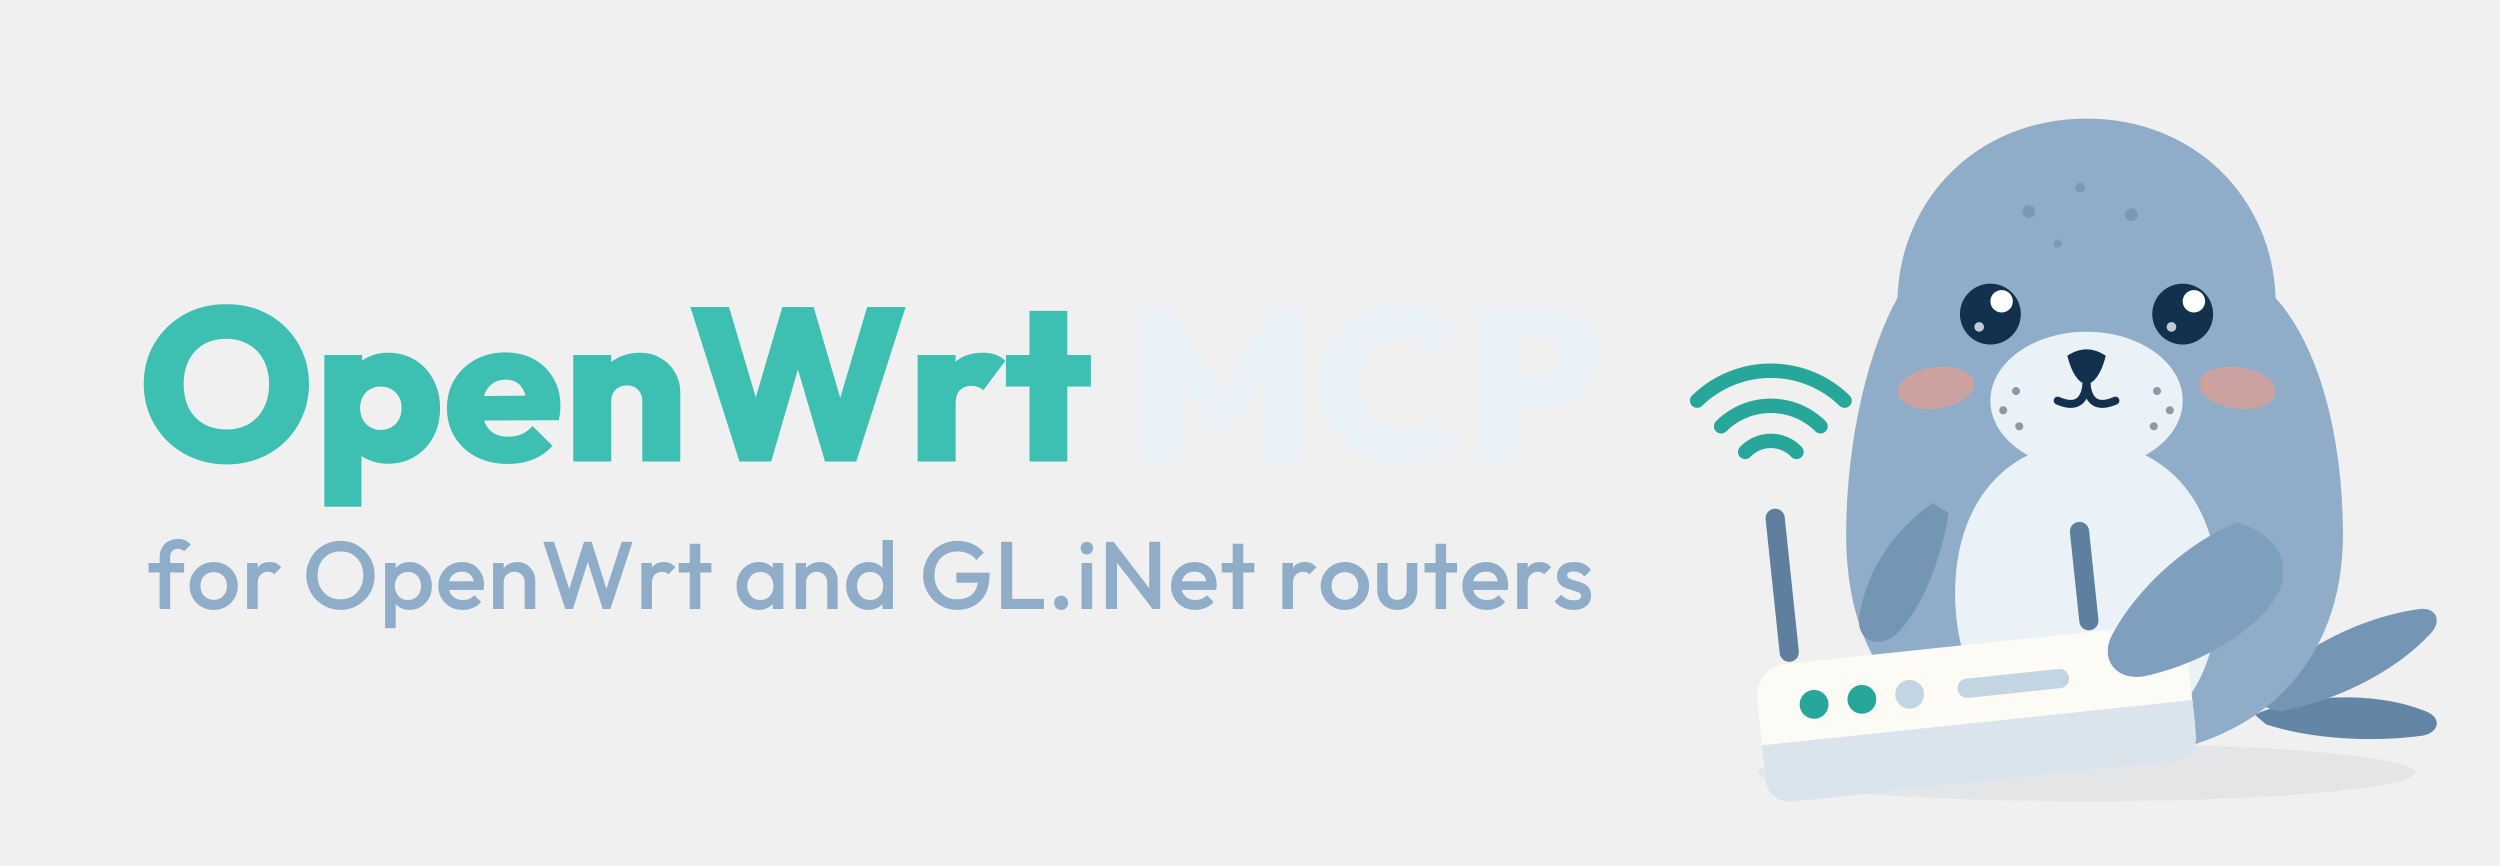
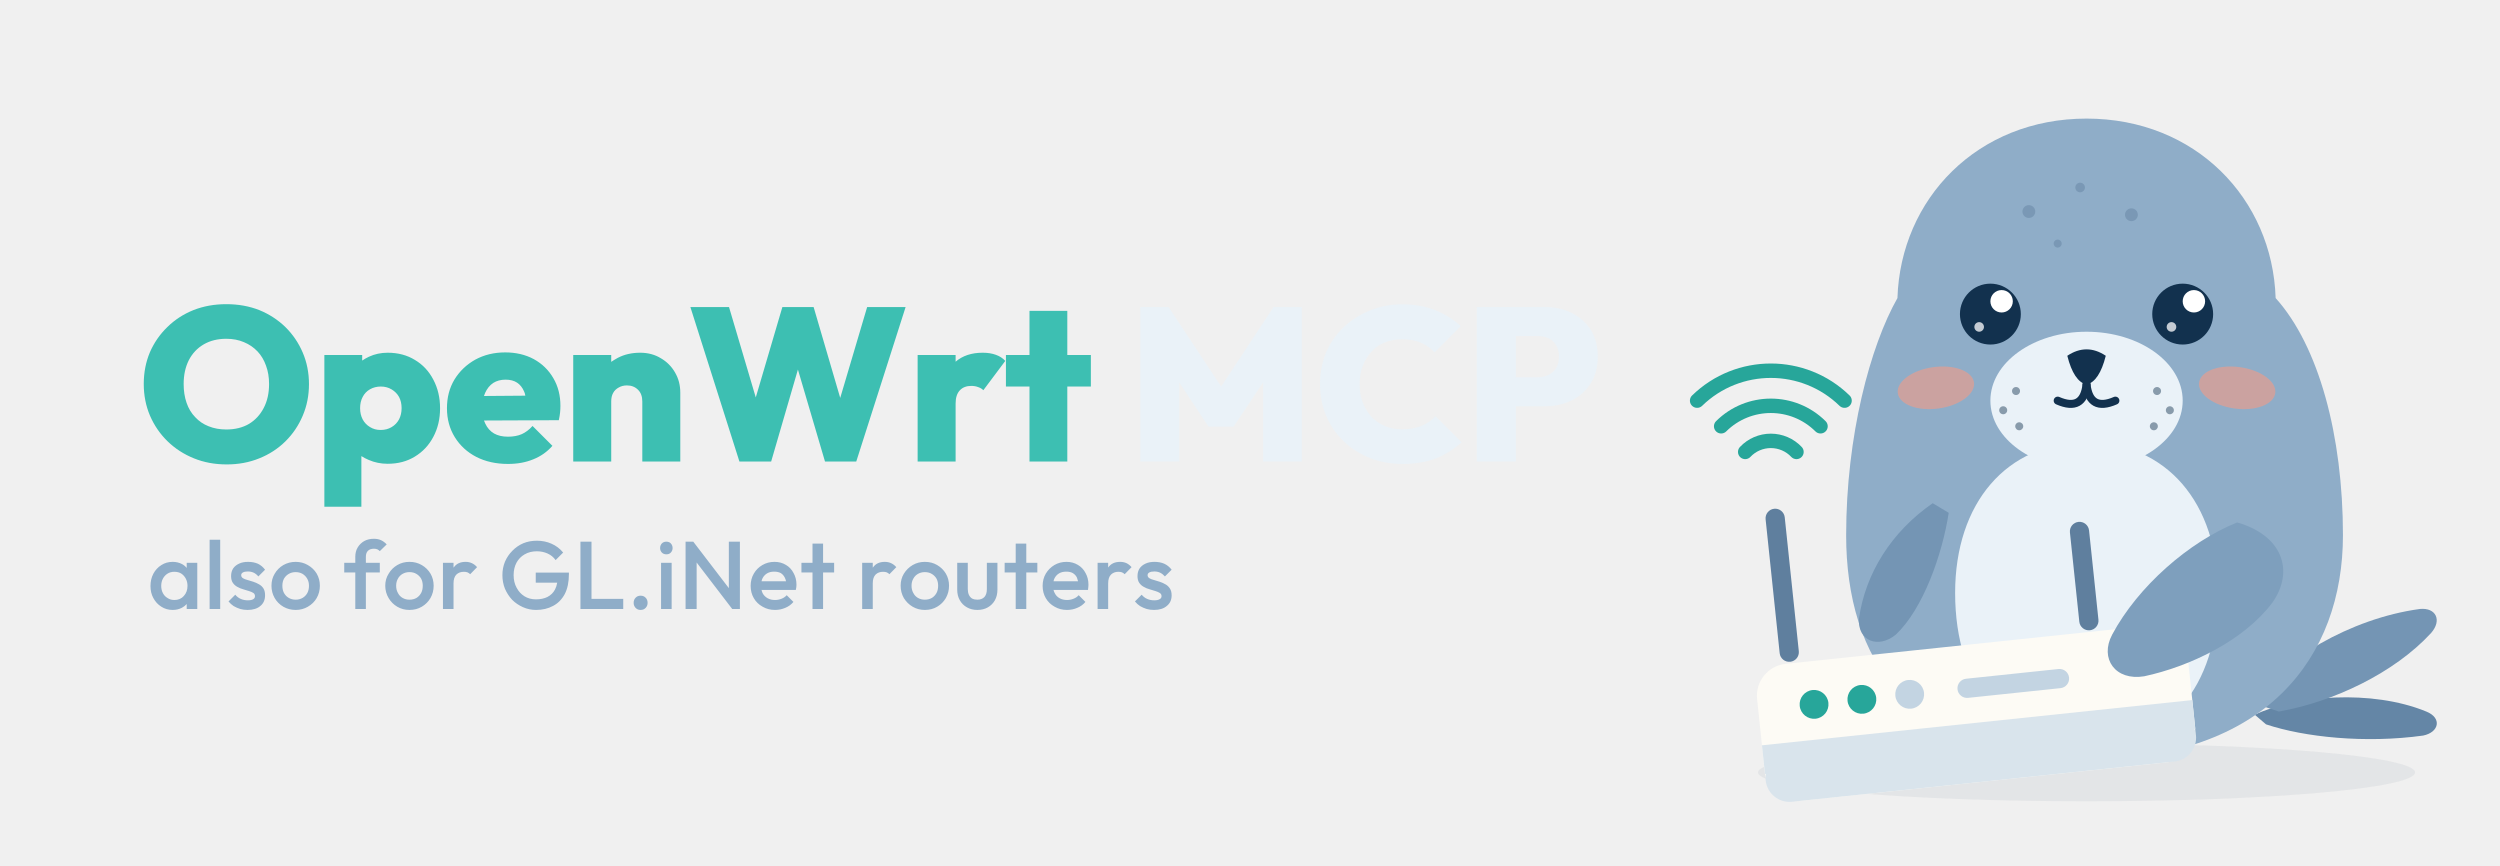
- <svg xmlns="http://www.w3.org/2000/svg" width="1560" height="540" viewBox="0 0 1560 540" role="img" aria-label="OpenWrt MCP for OpenWrt and GL.iNet routers">
+ <svg xmlns="http://www.w3.org/2000/svg" width="1560" height="540" viewBox="0 0 1560 540" role="img" aria-label="OpenWrt MCP, also for GL.iNet routers">
  <path d="M141.5 289.8Q130.3 289.8 121 286Q111.6 282.2 104.6 275.4Q97.6 268.6 93.6 259.4Q89.7 250.2 89.7 239.6Q89.7 229 93.5 219.9Q97.4 210.9 104.4 204.1Q111.3 197.3 120.7 193.5Q130.1 189.8 141.2 189.8Q152.4 189.8 161.8 193.5Q171.1 197.3 178.1 204.1Q185 210.9 188.9 220Q192.8 229.1 192.8 239.7Q192.8 250.3 188.9 259.4Q185 268.6 178.1 275.4Q171.1 282.3 161.8 286Q152.5 289.8 141.5 289.8ZM141.2 268Q149.4 268 155.4 264.5Q161.3 260.9 164.6 254.5Q167.9 248.2 167.9 239.6Q167.9 233.3 166 228.2Q164.2 223 160.7 219.3Q157.1 215.5 152.2 213.5Q147.3 211.4 141.2 211.4Q133.1 211.4 127.1 214.9Q121.1 218.4 117.8 224.8Q114.6 231.2 114.6 239.6Q114.6 246.1 116.4 251.3Q118.2 256.6 121.8 260.3Q125.3 264.1 130.2 266Q135.1 268 141.2 268Z M241.9 289.4Q235.6 289.4 230.1 287Q227.7 286 225.5 284.6V316.2H202.4V221.5H226V225Q227.9 223.7 230.2 222.6Q235.6 220.1 241.9 220.1Q251.6 220.1 258.9 224.6Q266.3 229 270.4 236.9Q274.6 244.8 274.6 254.8Q274.6 264.7 270.4 272.6Q266.3 280.4 258.9 284.9Q251.6 289.4 241.9 289.4ZM237.5 268.3Q241.4 268.3 244.4 266.5Q247.4 264.7 249 261.7Q250.6 258.6 250.6 254.7Q250.6 250.7 249 247.7Q247.4 244.8 244.4 243Q241.4 241.2 237.6 241.2Q233.9 241.2 230.9 242.9Q227.9 244.6 226.3 247.7Q224.7 250.7 224.7 254.7Q224.7 258.6 226.3 261.7Q227.9 264.7 230.9 266.5Q233.8 268.3 237.5 268.3Z M317 289.5Q305.8 289.5 297.2 285.1Q288.7 280.7 283.8 272.8Q278.9 264.9 278.9 254.7Q278.9 244.6 283.6 236.8Q288.4 229 296.6 224.4Q304.9 219.9 315.2 219.9Q325.3 219.9 333.1 224.1Q340.9 228.4 345.3 236Q349.7 243.5 349.7 253.2Q349.7 255.2 349.5 257.3Q349.3 259.4 348.7 262.2L302 262.4Q302.4 263.4 302.8 264.3Q304.7 268.4 308.3 270.5Q311.8 272.5 317 272.5Q321.9 272.5 325.6 270.9Q329.3 269.2 332.3 265.8L344.7 278.2Q339.8 283.8 332.8 286.6Q325.8 289.5 317 289.5ZM302 247.1 327.8 246.9Q327.6 245.4 327 244.2Q325.5 240.7 322.7 238.8Q319.8 236.9 315.5 236.9Q311 236.9 307.7 239Q304.5 241.2 302.7 245.2Q302.3 246.1 302 247.1Z M400.8 288V250.5Q400.8 245.8 398.1 243.2Q395.4 240.5 391.2 240.5Q388.3 240.5 386.1 241.8Q383.8 243 382.6 245.2Q381.4 247.3 381.4 250.5V288H357.7V221.5H381.4V225.8Q383.3 224.5 385.5 223.3Q391.6 220.1 399.5 220.1Q406.7 220.1 412.3 223.5Q418 226.8 421.2 232.4Q424.5 238 424.5 245V288Z M461.4 288 430.8 191.6H454.9L471.6 248L488.2 191.6H507.7L524.3 248.3L541.1 191.6H565.1L534.3 288H514.8L497.9 230.6L481.2 288Z M572.6 288V221.5H596.3V225.7Q602.8 220.1 613.2 220.1Q617.9 220.1 621.4 221.4Q624.9 222.6 627.3 225.2L613.6 243.5Q612.5 242.3 610.5 241.6Q608.5 240.8 606.1 240.8Q601.5 240.8 598.9 243.6Q596.3 246.4 596.3 251.8V288Z M642.4 288V241.2H627.7V221.5H642.4V194H666V221.5H680.7V241.2H666V288Z" fill="#3DBFB2" />
  <path d="M711.6 288V191.6H729.2L762 241.2L794.7 191.6H812.3V288H788.2V238.6L769.8 266.2H754.1L735.8 238.6V288Z M875.2 289.5Q864.2 289.5 854.8 285.8Q845.4 282 838.4 275.3Q831.4 268.6 827.5 259.4Q823.7 250.3 823.7 239.7Q823.7 229 827.5 219.9Q831.4 210.9 838.4 204.2Q845.4 197.6 854.7 193.8Q864 189.9 874.9 189.9Q886.4 189.9 895.5 193.5Q904.6 197.2 911.5 203.5L895.2 219.9Q891.8 216.1 886.8 213.9Q881.7 211.7 874.9 211.7Q869.1 211.7 864.3 213.6Q859.4 215.5 855.9 219.3Q852.4 223 850.4 228.2Q848.4 233.3 848.4 239.7Q848.4 246.1 850.4 251.3Q852.4 256.4 855.9 260.2Q859.4 263.9 864.3 265.9Q869.1 267.9 874.9 267.9Q881.7 267.9 886.9 265.8Q892.1 263.7 895.7 259.7L912.1 276Q905 282.4 896.1 286Q887.2 289.5 875.2 289.5Z M921.5 288V191.6H964.1Q973.3 191.6 980.8 195.3Q988.3 199.1 992.7 205.9Q997 212.8 997 222.6Q997 232.1 992.7 239.1Q988.3 246.1 980.8 249.8Q973.3 253.5 964.1 253.5H945.9V288ZM945.9 209.7V235.4H959.9Q963.4 235.4 966.3 233.9Q969.3 232.5 971 229.7Q972.8 226.8 972.8 222.6Q972.8 218.4 971 215.4Q969.3 212.5 966.3 211.1Q963.4 209.7 959.9 209.7Z" fill="#EAF2F8" />
-   <path d="M99.6 380V357.2H92.7V351.3H99.6V347.5Q99.6 344.2 101.1 341.7Q102.5 339.2 105.1 337.7Q107.7 336.3 111.2 336.3Q113.8 336.3 115.7 337.2Q117.5 338.1 119.1 339.8L114.9 344Q114.2 343.3 113.3 342.9Q112.5 342.5 111.2 342.5Q108.8 342.5 107.5 343.7Q106.2 345 106.2 347.4V351.3H114.9V357.2H106.2V380Z M133.3 380.6Q129.1 380.6 125.7 378.6Q122.3 376.6 120.3 373.2Q118.3 369.8 118.3 365.6Q118.3 361.4 120.3 358Q122.3 354.7 125.7 352.7Q129.1 350.7 133.3 350.7Q137.6 350.7 141 352.6Q144.4 354.6 146.4 358Q148.4 361.4 148.4 365.6Q148.4 369.8 146.4 373.2Q144.4 376.6 141 378.6Q137.6 380.6 133.3 380.6ZM133.3 374.3Q135.8 374.3 137.7 373.1Q139.5 372 140.6 370.1Q141.6 368.1 141.6 365.6Q141.6 363.1 140.6 361.1Q139.5 359.2 137.6 358.1Q135.8 357 133.3 357Q130.9 357 129 358.1Q127.2 359.2 126.1 361.1Q125.1 363.1 125.1 365.6Q125.1 368.1 126.1 370.1Q127.2 372 129 373.1Q130.9 374.3 133.3 374.3Z M154.2 380V351.3H160.8V354.2Q160.9 354.1 161 354Q163.4 350.7 168.3 350.7Q170.4 350.7 172.2 351.4Q173.9 352.2 175.4 354L171.1 358.4Q170.3 357.5 169.4 357.2Q168.4 356.8 167.2 356.8Q164.4 356.8 162.6 358.6Q160.8 360.3 160.8 364V380Z  M212.5 380.6Q208.1 380.6 204.2 378.9Q200.3 377.2 197.3 374.3Q194.4 371.3 192.8 367.4Q191.1 363.5 191.1 359Q191.1 354.5 192.8 350.6Q194.4 346.7 197.3 343.7Q200.2 340.8 204.1 339.1Q207.9 337.5 212.4 337.5Q216.9 337.5 220.8 339.1Q224.6 340.8 227.6 343.7Q230.5 346.7 232.2 350.6Q233.8 354.5 233.8 359Q233.8 363.5 232.2 367.5Q230.5 371.4 227.6 374.3Q224.7 377.2 220.8 378.9Q217 380.6 212.5 380.6ZM212.4 374Q216.7 374 219.9 372.1Q223.1 370.2 224.9 366.8Q226.7 363.4 226.7 359Q226.7 355.7 225.7 353Q224.6 350.2 222.7 348.2Q220.8 346.2 218.2 345.1Q215.6 344.1 212.4 344.1Q208.2 344.1 205 346Q201.8 347.8 200 351.2Q198.2 354.5 198.2 359Q198.2 362.3 199.2 365.1Q200.3 367.8 202.2 369.8Q204 371.8 206.7 372.9Q209.3 374 212.4 374Z M255.7 380.6Q252.4 380.6 249.8 379.2Q248.1 378.3 246.9 376.9V392H240.3V351.3H246.9V354.4Q248.1 353 249.9 352Q252.4 350.7 255.7 350.7Q259.6 350.7 262.7 352.7Q265.8 354.7 267.7 358.1Q269.5 361.4 269.5 365.7Q269.5 369.9 267.7 373.3Q265.8 376.6 262.7 378.6Q259.6 380.6 255.7 380.6ZM254.6 374.4Q257 374.4 258.8 373.3Q260.6 372.2 261.7 370.2Q262.7 368.2 262.7 365.6Q262.7 363.1 261.7 361.1Q260.6 359.1 258.8 358Q257 356.9 254.6 356.9Q252.2 356.9 250.3 358Q248.5 359.1 247.5 361.1Q246.4 363.1 246.4 365.6Q246.4 368.2 247.5 370.2Q248.5 372.2 250.3 373.3Q252.2 374.4 254.6 374.4Z M288.7 380.6Q284.4 380.6 281 378.7Q277.5 376.7 275.5 373.3Q273.5 369.9 273.5 365.6Q273.5 361.4 275.5 358Q277.5 354.6 280.8 352.6Q284.2 350.7 288.4 350.7Q292.4 350.7 295.5 352.5Q298.5 354.4 300.3 357.6Q302.1 360.8 302.1 365Q302.1 365.7 302 366.4Q301.9 367.2 301.7 368.1H280.3Q280.5 369.2 281.1 370.2Q282.1 372.2 284.1 373.3Q286.1 374.4 288.7 374.4Q290.9 374.4 292.8 373.7Q294.6 372.9 296 371.4L300.2 375.6Q298.1 378.1 295.1 379.3Q292.1 380.6 288.7 380.6ZM280.3 362.7H295.6Q295.3 361.4 294.8 360.4Q293.9 358.6 292.3 357.7Q290.6 356.7 288.2 356.7Q285.7 356.7 283.9 357.8Q282 358.9 281 360.8Q280.5 361.7 280.3 362.7Z M327.4 380V363.4Q327.4 360.5 325.6 358.7Q323.8 356.8 320.9 356.8Q319 356.8 317.5 357.7Q316 358.5 315.1 360Q314.3 361.5 314.3 363.4V380H307.7V351.3H314.3V354.5Q315.5 353.1 317.2 352.1Q319.7 350.7 322.9 350.7Q326.1 350.7 328.6 352.3Q331.1 354 332.6 356.6Q334 359.2 334 362V380Z M352.7 380 339 338.1H345.7L355.2 367.5L364.4 338.1H369.2L378.4 367.5L387.9 338.1H394.7L380.9 380H376.1L366.8 350.6L357.5 380Z M400.2 380V351.3H406.8V354.2Q406.9 354.1 407 354Q409.4 350.7 414.3 350.7Q416.5 350.7 418.2 351.4Q419.9 352.2 421.4 354L417.1 358.4Q416.3 357.5 415.4 357.2Q414.4 356.8 413.2 356.8Q410.4 356.8 408.6 358.6Q406.8 360.3 406.8 364V380Z M430.4 380V357.2H423.5V351.3H430.4V339.3H437V351.3H443.9V357.2H437V380Z  M473.4 380.6Q469.5 380.6 466.4 378.6Q463.2 376.6 461.4 373.3Q459.6 369.9 459.6 365.7Q459.6 361.4 461.4 358.1Q463.2 354.7 466.4 352.7Q469.5 350.7 473.4 350.7Q476.7 350.7 479.3 352Q481 353 482.2 354.4V351.3H488.8V380H482.2V376.9Q481 378.3 479.3 379.2Q476.7 380.6 473.4 380.6ZM474.5 374.4Q478.1 374.4 480.4 371.9Q482.6 369.5 482.6 365.6Q482.6 363.1 481.6 361.1Q480.6 359.1 478.8 358Q476.9 356.9 474.5 356.9Q472.1 356.9 470.3 358Q468.4 359.1 467.4 361.1Q466.3 363.1 466.3 365.6Q466.3 368.2 467.4 370.2Q468.4 372.2 470.3 373.3Q472.1 374.4 474.5 374.4Z M516.2 380V363.4Q516.2 360.5 514.3 358.7Q512.5 356.8 509.6 356.8Q507.7 356.8 506.2 357.7Q504.7 358.5 503.9 360Q503 361.5 503 363.4V380H496.5V351.3H503V354.5Q504.2 353.1 505.9 352.1Q508.4 350.7 511.6 350.7Q514.8 350.7 517.4 352.3Q519.9 354 521.3 356.6Q522.7 359.2 522.7 362V380Z M541.9 380.6Q538 380.6 534.8 378.6Q531.7 376.6 529.8 373.3Q528 369.9 528 365.7Q528 361.4 529.8 358.1Q531.7 354.7 534.8 352.7Q538 350.7 541.9 350.7Q545.1 350.7 547.7 352Q549.4 353 550.7 354.4V336.9H557.2V380H550.7V376.9Q549.5 378.3 547.7 379.2Q545.1 380.6 541.9 380.6ZM542.9 374.4Q545.4 374.4 547.2 373.3Q549 372.2 550.1 370.2Q551.1 368.2 551.1 365.6Q551.1 363.1 550.1 361.1Q549 359.1 547.2 358Q545.4 356.9 543 356.9Q540.5 356.9 538.7 358Q536.9 359.1 535.8 361.1Q534.8 363.1 534.8 365.6Q534.8 368.2 535.8 370.2Q536.9 372.2 538.7 373.3Q540.5 374.4 542.9 374.4Z  M597.1 380.6Q592.8 380.6 588.9 378.9Q585.1 377.2 582.2 374.3Q579.3 371.3 577.7 367.4Q576 363.5 576 359Q576 354.5 577.7 350.6Q579.3 346.7 582.2 343.7Q585.1 340.8 589.1 339.1Q593 337.5 597.5 337.5Q602.5 337.5 606.8 339.4Q611 341.3 613.9 344.8L609.2 349.5Q607.4 346.9 604.3 345.5Q601.1 344.1 597.5 344.1Q593.2 344.1 590 346Q586.7 347.8 584.9 351.2Q583.1 354.5 583.1 359Q583.1 363.4 584.9 366.8Q586.8 370.2 589.9 372.1Q593 374 596.9 374Q601.1 374 604.2 372.5Q607.2 371 608.8 367.9Q609.8 366 610.2 363.6H596.8V357.3H617.5V358.3Q617.5 365.7 614.9 370.7Q612.2 375.7 607.6 378.1Q603 380.6 597.1 380.6Z M624.7 380V338.1H631.6V373.7H651.4V380Z M662.2 380.6Q660.2 380.6 659 379.3Q657.8 378 657.8 376.2Q657.8 374.3 659 373Q660.2 371.7 662.2 371.7Q664.1 371.7 665.3 373Q666.5 374.3 666.5 376.2Q666.5 378 665.3 379.3Q664.1 380.6 662.2 380.6Z M674.9 380V351.3H681.5V380ZM678.2 346Q676.5 346 675.4 344.8Q674.3 343.7 674.3 342Q674.3 340.4 675.4 339.2Q676.5 338.1 678.2 338.1Q679.9 338.1 681 339.2Q682.1 340.4 682.1 342Q682.1 343.7 681 344.8Q679.9 346 678.2 346Z M690.1 380V338.1H694.9L717.1 367V338.1H724V380H719.2L697 351.1V380Z M745.9 380.6Q741.6 380.6 738.1 378.7Q734.7 376.7 732.7 373.3Q730.7 369.9 730.7 365.6Q730.7 361.4 732.6 358Q734.6 354.6 738 352.6Q741.4 350.7 745.5 350.7Q749.5 350.7 752.6 352.5Q755.7 354.4 757.5 357.6Q759.2 360.8 759.2 365Q759.2 365.7 759.1 366.4Q759.1 367.2 758.9 368.1H737.4Q737.7 369.2 738.2 370.2Q739.3 372.2 741.3 373.3Q743.2 374.4 745.8 374.4Q748 374.4 749.9 373.7Q751.8 372.9 753.1 371.4L757.3 375.6Q755.2 378.1 752.2 379.3Q749.2 380.6 745.9 380.6ZM737.4 362.7H752.8Q752.5 361.4 752 360.4Q751.1 358.6 749.4 357.7Q747.8 356.7 745.4 356.7Q742.9 356.7 741 357.8Q739.2 358.9 738.2 360.8Q737.7 361.7 737.4 362.7Z M769.2 380V357.2H762.3V351.3H769.2V339.3H775.8V351.3H782.7V357.2H775.8V380Z  M800.2 380V351.3H806.8V354.2Q806.8 354.1 807 354Q809.4 350.7 814.3 350.7Q816.4 350.7 818.2 351.4Q819.9 352.2 821.4 354L817.1 358.4Q816.3 357.5 815.3 357.2Q814.4 356.8 813.1 356.8Q810.4 356.8 808.6 358.6Q806.8 360.3 806.8 364V380Z M839.2 380.6Q835 380.6 831.6 378.6Q828.2 376.6 826.2 373.2Q824.1 369.8 824.1 365.6Q824.1 361.4 826.2 358Q828.2 354.7 831.6 352.7Q835 350.7 839.2 350.7Q843.4 350.7 846.8 352.6Q850.3 354.6 852.3 358Q854.3 361.4 854.3 365.6Q854.3 369.8 852.3 373.2Q850.3 376.6 846.8 378.6Q843.4 380.6 839.2 380.6ZM839.2 374.3Q841.6 374.3 843.5 373.1Q845.4 372 846.5 370.1Q847.5 368.1 847.5 365.6Q847.5 363.1 846.4 361.1Q845.3 359.2 843.5 358.1Q841.6 357 839.2 357Q836.8 357 834.9 358.1Q833 359.2 832 361.1Q830.9 363.1 830.9 365.6Q830.9 368.1 832 370.1Q833 372 834.9 373.1Q836.8 374.3 839.2 374.3Z M871.9 380.6Q868.2 380.6 865.4 379Q862.5 377.4 860.9 374.5Q859.4 371.7 859.4 368V351.3H865.9V367.7Q865.9 369.8 866.6 371.2Q867.3 372.7 868.7 373.5Q870 374.3 871.9 374.3Q874.8 374.3 876.3 372.5Q877.8 370.8 877.8 367.7V351.3H884.4V368Q884.4 371.7 882.8 374.6Q881.2 377.4 878.4 379Q875.6 380.6 871.9 380.6Z M895.8 380V357.2H888.9V351.3H895.8V339.3H902.4V351.3H909.2V357.2H902.4V380Z M927.7 380.6Q923.4 380.6 920 378.7Q916.6 376.7 914.5 373.3Q912.5 369.9 912.5 365.6Q912.5 361.4 914.5 358Q916.5 354.6 919.9 352.6Q923.3 350.7 927.4 350.7Q931.4 350.7 934.5 352.5Q937.6 354.4 939.3 357.6Q941.1 360.8 941.1 365Q941.1 365.7 941 366.4Q940.9 367.2 940.7 368.1H919.3Q919.5 369.2 920.1 370.2Q921.2 372.2 923.1 373.3Q925.1 374.4 927.7 374.4Q929.9 374.4 931.8 373.7Q933.7 372.9 935 371.4L939.2 375.6Q937.1 378.1 934.1 379.3Q931.1 380.6 927.7 380.6ZM919.3 362.7H934.6Q934.3 361.4 933.9 360.4Q933 358.6 931.3 357.7Q929.7 356.7 927.3 356.7Q924.8 356.7 922.9 357.8Q921 358.9 920 360.8Q919.5 361.7 919.3 362.7Z M946.7 380V351.3H953.3V354.2Q953.4 354.1 953.5 354Q955.9 350.7 960.8 350.7Q963 350.7 964.7 351.4Q966.4 352.2 967.9 354L963.6 358.4Q962.8 357.5 961.9 357.2Q960.9 356.8 959.7 356.8Q956.9 356.8 955.1 358.6Q953.3 360.3 953.3 364V380Z M981.9 380.6Q979.5 380.6 977.3 380Q975.1 379.3 973.3 378.2Q971.4 377 970 375.3L974.2 371.1Q975.7 372.9 977.7 373.7Q979.6 374.6 982.1 374.6Q984.3 374.6 985.4 374Q986.6 373.3 986.6 372Q986.6 370.7 985.5 370Q984.4 369.3 982.7 368.8Q981 368.3 979.1 367.7Q977.2 367.2 975.5 366.3Q973.8 365.3 972.7 363.7Q971.6 362.1 971.6 359.5Q971.6 356.8 972.9 354.8Q974.2 352.8 976.6 351.7Q979 350.7 982.2 350.7Q985.7 350.7 988.4 351.9Q991 353.1 992.8 355.6L988.7 359.8Q987.4 358.2 985.8 357.4Q984.2 356.6 982.1 356.6Q980.1 356.6 979 357.2Q977.9 357.8 977.9 359Q977.9 360.2 979 360.8Q980.1 361.5 981.8 362Q983.5 362.5 985.4 363Q987.3 363.6 989 364.6Q990.7 365.6 991.8 367.2Q992.8 368.9 992.8 371.5Q992.8 375.7 989.9 378.1Q987 380.6 981.9 380.6Z" fill="#8FADC8" />
+   <path d="M107.7 380.6Q103.8 380.6 100.7 378.6Q97.5 376.6 95.7 373.2Q93.9 369.9 93.9 365.7Q93.9 361.4 95.7 358Q97.5 354.6 100.7 352.6Q103.8 350.6 107.7 350.6Q111 350.6 113.6 352Q115.3 352.9 116.5 354.4V351.2H123.1V380H116.5V376.9Q115.3 378.3 113.6 379.2Q111 380.6 107.7 380.6ZM108.8 374.4Q112.5 374.4 114.7 371.9Q117 369.4 117 365.6Q117 363 115.9 361Q114.9 359.1 113.1 357.9Q111.3 356.8 108.8 356.8Q106.4 356.8 104.6 357.9Q102.7 359.1 101.7 361Q100.6 363 100.6 365.6Q100.6 368.2 101.7 370.2Q102.7 372.1 104.6 373.2Q106.4 374.4 108.8 374.4Z M130.8 380V336.8H137.4V380Z M154.5 380.6Q152.1 380.6 149.9 380Q147.7 379.3 145.8 378.2Q144 377 142.6 375.3L146.8 371.1Q148.3 372.9 150.2 373.7Q152.2 374.6 154.6 374.6Q156.9 374.6 158 373.9Q159.1 373.3 159.1 372Q159.1 370.7 158.1 370Q157 369.3 155.3 368.8Q153.6 368.2 151.7 367.7Q149.8 367.2 148.1 366.2Q146.4 365.3 145.3 363.7Q144.2 362.1 144.2 359.5Q144.2 356.7 145.5 354.7Q146.8 352.8 149.2 351.7Q151.5 350.6 154.8 350.6Q158.3 350.6 161 351.8Q163.6 353.1 165.4 355.5L161.2 359.7Q160 358.2 158.4 357.4Q156.7 356.6 154.6 356.6Q152.7 356.6 151.6 357.2Q150.5 357.8 150.5 358.9Q150.5 360.1 151.6 360.8Q152.7 361.5 154.4 361.9Q156.1 362.4 158 363Q159.9 363.6 161.6 364.6Q163.3 365.5 164.4 367.2Q165.4 368.8 165.4 371.5Q165.4 375.7 162.5 378.1Q159.6 380.6 154.5 380.6Z M184.5 380.6Q180.3 380.6 176.8 378.6Q173.4 376.6 171.4 373.2Q169.4 369.7 169.4 365.5Q169.4 361.3 171.4 358Q173.4 354.6 176.8 352.6Q180.3 350.6 184.5 350.6Q188.7 350.6 192.1 352.6Q195.6 354.6 197.6 357.9Q199.6 361.3 199.6 365.5Q199.6 369.7 197.6 373.2Q195.6 376.6 192.1 378.6Q188.7 380.6 184.5 380.6ZM184.5 374.2Q186.9 374.2 188.8 373.1Q190.7 372 191.8 370Q192.8 368.1 192.8 365.5Q192.8 363 191.7 361.1Q190.6 359.2 188.8 358.1Q186.9 357 184.5 357Q182.1 357 180.2 358.1Q178.3 359.2 177.2 361.1Q176.2 363 176.2 365.5Q176.2 368.1 177.2 370Q178.3 372 180.2 373.1Q182.1 374.2 184.5 374.2Z  M221.7 380V357.2H214.8V351.2H221.7V347.4Q221.7 344.1 223.2 341.6Q224.7 339.1 227.3 337.6Q229.9 336.2 233.3 336.2Q235.9 336.2 237.8 337.1Q239.7 338 241.3 339.7L237 343.9Q236.3 343.2 235.5 342.8Q234.6 342.4 233.3 342.4Q230.9 342.4 229.6 343.7Q228.3 345 228.3 347.4V351.2H237V357.2H228.3V380Z M255.5 380.6Q251.3 380.6 247.9 378.6Q244.5 376.6 242.5 373.2Q240.4 369.7 240.4 365.5Q240.4 361.3 242.5 358Q244.5 354.6 247.9 352.6Q251.3 350.6 255.5 350.6Q259.8 350.6 263.2 352.6Q266.6 354.6 268.6 357.9Q270.6 361.3 270.6 365.5Q270.6 369.7 268.6 373.2Q266.6 376.6 263.2 378.6Q259.8 380.6 255.5 380.6ZM255.5 374.2Q258 374.2 259.9 373.1Q261.7 372 262.8 370Q263.8 368.1 263.8 365.5Q263.8 363 262.8 361.1Q261.7 359.2 259.8 358.1Q258 357 255.5 357Q253.1 357 251.2 358.1Q249.3 359.2 248.3 361.1Q247.2 363 247.2 365.5Q247.2 368.1 248.3 370Q249.3 372 251.2 373.1Q253.1 374.2 255.5 374.2Z M276.4 380V351.2H283V354.2Q283.1 354.1 283.2 354Q285.6 350.6 290.5 350.6Q292.7 350.6 294.4 351.4Q296.2 352.2 297.7 353.9L293.4 358.3Q292.6 357.5 291.6 357.1Q290.7 356.8 289.4 356.8Q286.6 356.8 284.8 358.5Q283 360.3 283 364V380Z  M334.5 380.6Q330.2 380.6 326.4 378.9Q322.5 377.2 319.6 374.3Q316.8 371.3 315.1 367.4Q313.5 363.4 313.5 358.9Q313.5 354.4 315.1 350.5Q316.8 346.6 319.7 343.7Q322.6 340.7 326.5 339Q330.4 337.4 335 337.4Q340 337.4 344.2 339.3Q348.5 341.2 351.4 344.8L346.7 349.5Q344.8 346.8 341.7 345.4Q338.6 344 335 344Q330.7 344 327.4 345.9Q324.1 347.8 322.3 351.1Q320.5 354.5 320.5 358.9Q320.5 363.4 322.4 366.8Q324.2 370.2 327.3 372.1Q330.4 374 334.4 374Q338.6 374 341.6 372.5Q344.7 370.9 346.3 367.9Q347.3 366 347.7 363.6H334.3V357.3H355V358.2Q355 365.7 352.4 370.7Q349.7 375.7 345.1 378.1Q340.5 380.6 334.5 380.6Z M362.2 380V338H369.1V373.7H388.9V380Z M399.7 380.6Q397.8 380.6 396.6 379.3Q395.4 378 395.4 376.2Q395.4 374.2 396.6 373Q397.8 371.7 399.7 371.7Q401.7 371.7 402.9 373Q404.1 374.2 404.1 376.2Q404.1 378 402.9 379.3Q401.7 380.6 399.7 380.6Z M412.5 380V351.2H419.1V380ZM415.8 345.9Q414.1 345.9 413 344.8Q411.9 343.6 411.9 342Q411.9 340.3 413 339.1Q414.1 338 415.8 338Q417.6 338 418.6 339.1Q419.7 340.3 419.7 342Q419.7 343.6 418.6 344.8Q417.6 345.9 415.8 345.9Z M427.8 380V338H432.6L454.8 367V338H461.7V380H456.9L434.7 351V380Z M483.6 380.6Q479.3 380.6 475.9 378.6Q472.4 376.7 470.4 373.3Q468.4 369.9 468.4 365.6Q468.4 361.3 470.4 357.9Q472.3 354.6 475.7 352.6Q479.1 350.6 483.3 350.6Q487.3 350.6 490.4 352.5Q493.5 354.3 495.2 357.6Q497 360.8 497 364.9Q497 365.7 496.9 366.4Q496.8 367.2 496.6 368.1H475.2Q475.4 369.2 475.9 370.2Q477 372.2 479 373.3Q481 374.4 483.6 374.4Q485.8 374.4 487.7 373.6Q489.6 372.9 490.9 371.4L495.1 375.6Q493 378.1 490 379.3Q487 380.6 483.6 380.6ZM475.2 362.7H490.5Q490.2 361.4 489.7 360.4Q488.8 358.6 487.2 357.6Q485.5 356.7 483.1 356.7Q480.6 356.7 478.8 357.7Q476.9 358.8 475.9 360.7Q475.4 361.6 475.2 362.7Z M507 380V357.2H500.1V351.2H507V339.2H513.6V351.2H520.5V357.2H513.6V380Z  M538 380V351.2H544.6V354.2Q544.7 354.1 544.8 354Q547.2 350.6 552.1 350.6Q554.3 350.6 556 351.4Q557.8 352.2 559.3 353.9L555 358.3Q554.2 357.5 553.2 357.1Q552.3 356.8 551 356.8Q548.2 356.8 546.4 358.5Q544.6 360.3 544.6 364V380Z M577.1 380.6Q572.9 380.6 569.5 378.6Q566.1 376.6 564 373.2Q562 369.7 562 365.5Q562 361.3 564 358Q566.1 354.6 569.5 352.6Q572.9 350.6 577.1 350.6Q581.4 350.6 584.8 352.6Q588.2 354.6 590.2 357.9Q592.2 361.3 592.2 365.5Q592.2 369.7 590.2 373.2Q588.2 376.6 584.8 378.6Q581.4 380.6 577.1 380.6ZM577.1 374.2Q579.6 374.2 581.5 373.1Q583.3 372 584.4 370Q585.4 368.1 585.4 365.5Q585.4 363 584.4 361.1Q583.3 359.2 581.4 358.1Q579.6 357 577.1 357Q574.7 357 572.8 358.1Q570.9 359.2 569.9 361.1Q568.8 363 568.8 365.5Q568.8 368.1 569.9 370Q570.9 372 572.8 373.1Q574.7 374.2 577.1 374.2Z M609.9 380.6Q606.2 380.6 603.4 379Q600.5 377.4 598.9 374.5Q597.3 371.7 597.3 367.9V351.2H603.9V367.6Q603.9 369.7 604.6 371.2Q605.3 372.7 606.6 373.5Q608 374.2 609.9 374.2Q612.7 374.2 614.3 372.5Q615.8 370.8 615.8 367.6V351.2H622.4V367.9Q622.4 371.7 620.8 374.6Q619.2 377.4 616.4 379Q613.6 380.6 609.9 380.6Z M633.8 380V357.2H626.9V351.2H633.8V339.2H640.4V351.2H647.3V357.2H640.4V380Z M665.8 380.6Q661.5 380.6 658.1 378.6Q654.6 376.7 652.6 373.3Q650.6 369.9 650.6 365.6Q650.6 361.3 652.6 357.9Q654.6 354.6 657.9 352.6Q661.3 350.6 665.5 350.6Q669.5 350.6 672.6 352.5Q675.7 354.3 677.4 357.6Q679.2 360.8 679.2 364.9Q679.2 365.7 679.1 366.4Q679 367.2 678.9 368.1H657.4Q657.6 369.2 658.2 370.2Q659.2 372.2 661.2 373.3Q663.2 374.4 665.8 374.4Q668 374.4 669.9 373.6Q671.8 372.9 673.1 371.4L677.3 375.6Q675.2 378.1 672.2 379.3Q669.2 380.6 665.8 380.6ZM657.4 362.7H672.7Q672.4 361.4 672 360.4Q671.1 358.6 669.4 357.6Q667.8 356.7 665.4 356.7Q662.8 356.7 661 357.7Q659.1 358.8 658.1 360.7Q657.6 361.6 657.4 362.7Z M684.9 380V351.2H691.5V354.2Q691.5 354.1 691.6 354Q694 350.6 699 350.6Q701.1 350.6 702.9 351.4Q704.6 352.2 706.1 353.9L701.8 358.3Q701 357.5 700 357.1Q699.1 356.8 697.8 356.8Q695.1 356.8 693.3 358.5Q691.5 360.3 691.5 364V380Z M720.1 380.6Q717.7 380.6 715.5 380Q713.3 379.3 711.4 378.2Q709.6 377 708.2 375.3L712.4 371.1Q713.9 372.9 715.8 373.7Q717.8 374.6 720.3 374.6Q722.5 374.6 723.6 373.9Q724.8 373.3 724.8 372Q724.8 370.7 723.7 370Q722.6 369.3 720.9 368.8Q719.2 368.2 717.3 367.7Q715.4 367.2 713.7 366.2Q712 365.3 710.9 363.7Q709.8 362.1 709.8 359.5Q709.8 356.7 711.1 354.7Q712.4 352.8 714.8 351.7Q717.1 350.6 720.4 350.6Q723.9 350.6 726.6 351.8Q729.3 353.1 731.1 355.5L726.9 359.7Q725.6 358.2 724 357.4Q722.4 356.6 720.3 356.6Q718.3 356.6 717.2 357.2Q716.1 357.8 716.1 358.9Q716.1 360.1 717.2 360.8Q718.3 361.5 720 361.9Q721.7 362.4 723.6 363Q725.5 363.6 727.2 364.6Q728.9 365.5 730 367.2Q731.1 368.8 731.1 371.5Q731.1 375.7 728.1 378.1Q725.2 380.6 720.1 380.6Z" fill="#8FADC8" />
  <g transform="translate(1052 14)">
    <defs>
      <clipPath id="bodyClip">
        <path d="M 250 60 C 182 60 134 110 132 172 C 115 202 100 258 100 320 C 100 396 138 460 250 460 C 362 460 410 396 410 320 C 410 258 395 202 368 172 C 366 110 318 60 250 60 Z" />
      </clipPath>
    </defs>
    <ellipse cx="250" cy="468" rx="205" ry="18" fill="#12314E" opacity="0.06" />
    <path d="M 355 432 C 380 420 428 416 462 430 C 472 434 470 443 460 445 C 424 450 386 446 362 438 Z" fill="#6486A6" />
    <path d="M 352 424 C 372 398 414 372 458 366 C 468 365 472 373 465 381 C 442 406 404 424 370 430 Z" fill="#7495B4" />
    <path d="M 250 60 C 182 60 134 110 132 172 C 115 202 100 258 100 320 C 100 396 138 460 250 460 C 362 460 410 396 410 320 C 410 258 395 202 368 172 C 366 110 318 60 250 60 Z" fill="#8FADC8" />
    <g clip-path="url(#bodyClip)">
      <path d="M 250 40 C 340 40 420 120 420 250 C 420 400 380 470 240 480 L 430 480 L 430 30 L 250 30 Z" fill="#7495B4" opacity="0.45" />
    </g>
    <g fill="#5F7F9E" opacity="0.45">
      <circle cx="214" cy="118" r="4" />
      <circle cx="246" cy="103" r="3" />
      <circle cx="278" cy="120" r="4" />
      <circle cx="232" cy="138" r="2.5" />
    </g>
    <path d="M 250 262 C 200 262 168 300 168 356 C 168 415 200 452 250 452 C 300 452 332 415 332 356 C 332 300 300 262 250 262 Z" fill="#EAF2F8" />
    <path d="M 154 300 C 128 318 112 344 108 372 C 107 386 120 391 131 382 C 148 366 160 332 164 306 Z" fill="#7495B4" />
    <g fill="none" stroke="#27A69A" stroke-width="9" stroke-linecap="round">
      <path d="M 37 268 A 22 22 0 0 1 69 268" />
      <path d="M 22 252 A 44 44 0 0 1 84 252" />
      <path d="M 7 236 A 66 66 0 0 1 99 236" />
    </g>
    <g transform="rotate(-6 190 420)">
      <rect x="62" y="290" width="12" height="96" rx="6" fill="#5F7F9E" />
      <rect x="250" y="318" width="12" height="68" rx="6" fill="#5F7F9E" />
      <rect x="45" y="387" width="270" height="86" rx="20" fill="#FDFBF5" />
      <rect x="45" y="443" width="270" height="30" rx="15" fill="#D9E4EC" />
      <rect x="45" y="436" width="270" height="18" fill="#D9E4EC" />
      <circle cx="80" cy="414" r="9" fill="#27A69A" />
      <circle cx="110" cy="414" r="9" fill="#27A69A" />
      <circle cx="140" cy="414" r="9" fill="#C3D4E2" />
      <rect x="170" y="408" width="70" height="12" rx="6" fill="#C3D4E2" />
    </g>
    <path d="M 344 312 C 372 320 380 342 366 362 C 348 386 314 402 286 408 C 268 411 258 397 266 382 C 282 352 314 324 344 312 Z" fill="#7E9FBD" />
    <ellipse cx="250" cy="236" rx="60" ry="43" fill="#EAF2F8" />
    <circle cx="190" cy="182" r="19" fill="#12314E" />
    <circle cx="310" cy="182" r="19" fill="#12314E" />
    <circle cx="197" cy="174" r="7" fill="#FFFFFF" />
    <circle cx="317" cy="174" r="7" fill="#FFFFFF" />
    <circle cx="183" cy="190" r="3" fill="#FFFFFF" opacity="0.75" />
    <circle cx="303" cy="190" r="3" fill="#FFFFFF" opacity="0.75" />
    <path d="M 238 208 Q 250 200 262 208 Q 258 224 250 226 Q 242 224 238 208 Z" fill="#12314E" />
    <path d="M 250 226 Q 248 243 232 236" fill="none" stroke="#12314E" stroke-width="5" stroke-linecap="round" />
    <path d="M 250 226 Q 252 243 268 236" fill="none" stroke="#12314E" stroke-width="5" stroke-linecap="round" />
    <g fill="#12314E" opacity="0.45">
      <circle cx="206" cy="230" r="2.5" />
      <circle cx="198" cy="242" r="2.5" />
      <circle cx="208" cy="252" r="2.5" />
      <circle cx="294" cy="230" r="2.5" />
      <circle cx="302" cy="242" r="2.5" />
      <circle cx="292" cy="252" r="2.5" />
    </g>
    <ellipse cx="156" cy="228" rx="24" ry="13" fill="#F49B86" opacity="0.6" transform="rotate(-8 156 228)" />
    <ellipse cx="344" cy="228" rx="24" ry="13" fill="#F49B86" opacity="0.6" transform="rotate(8 344 228)" />
  </g>
</svg>
